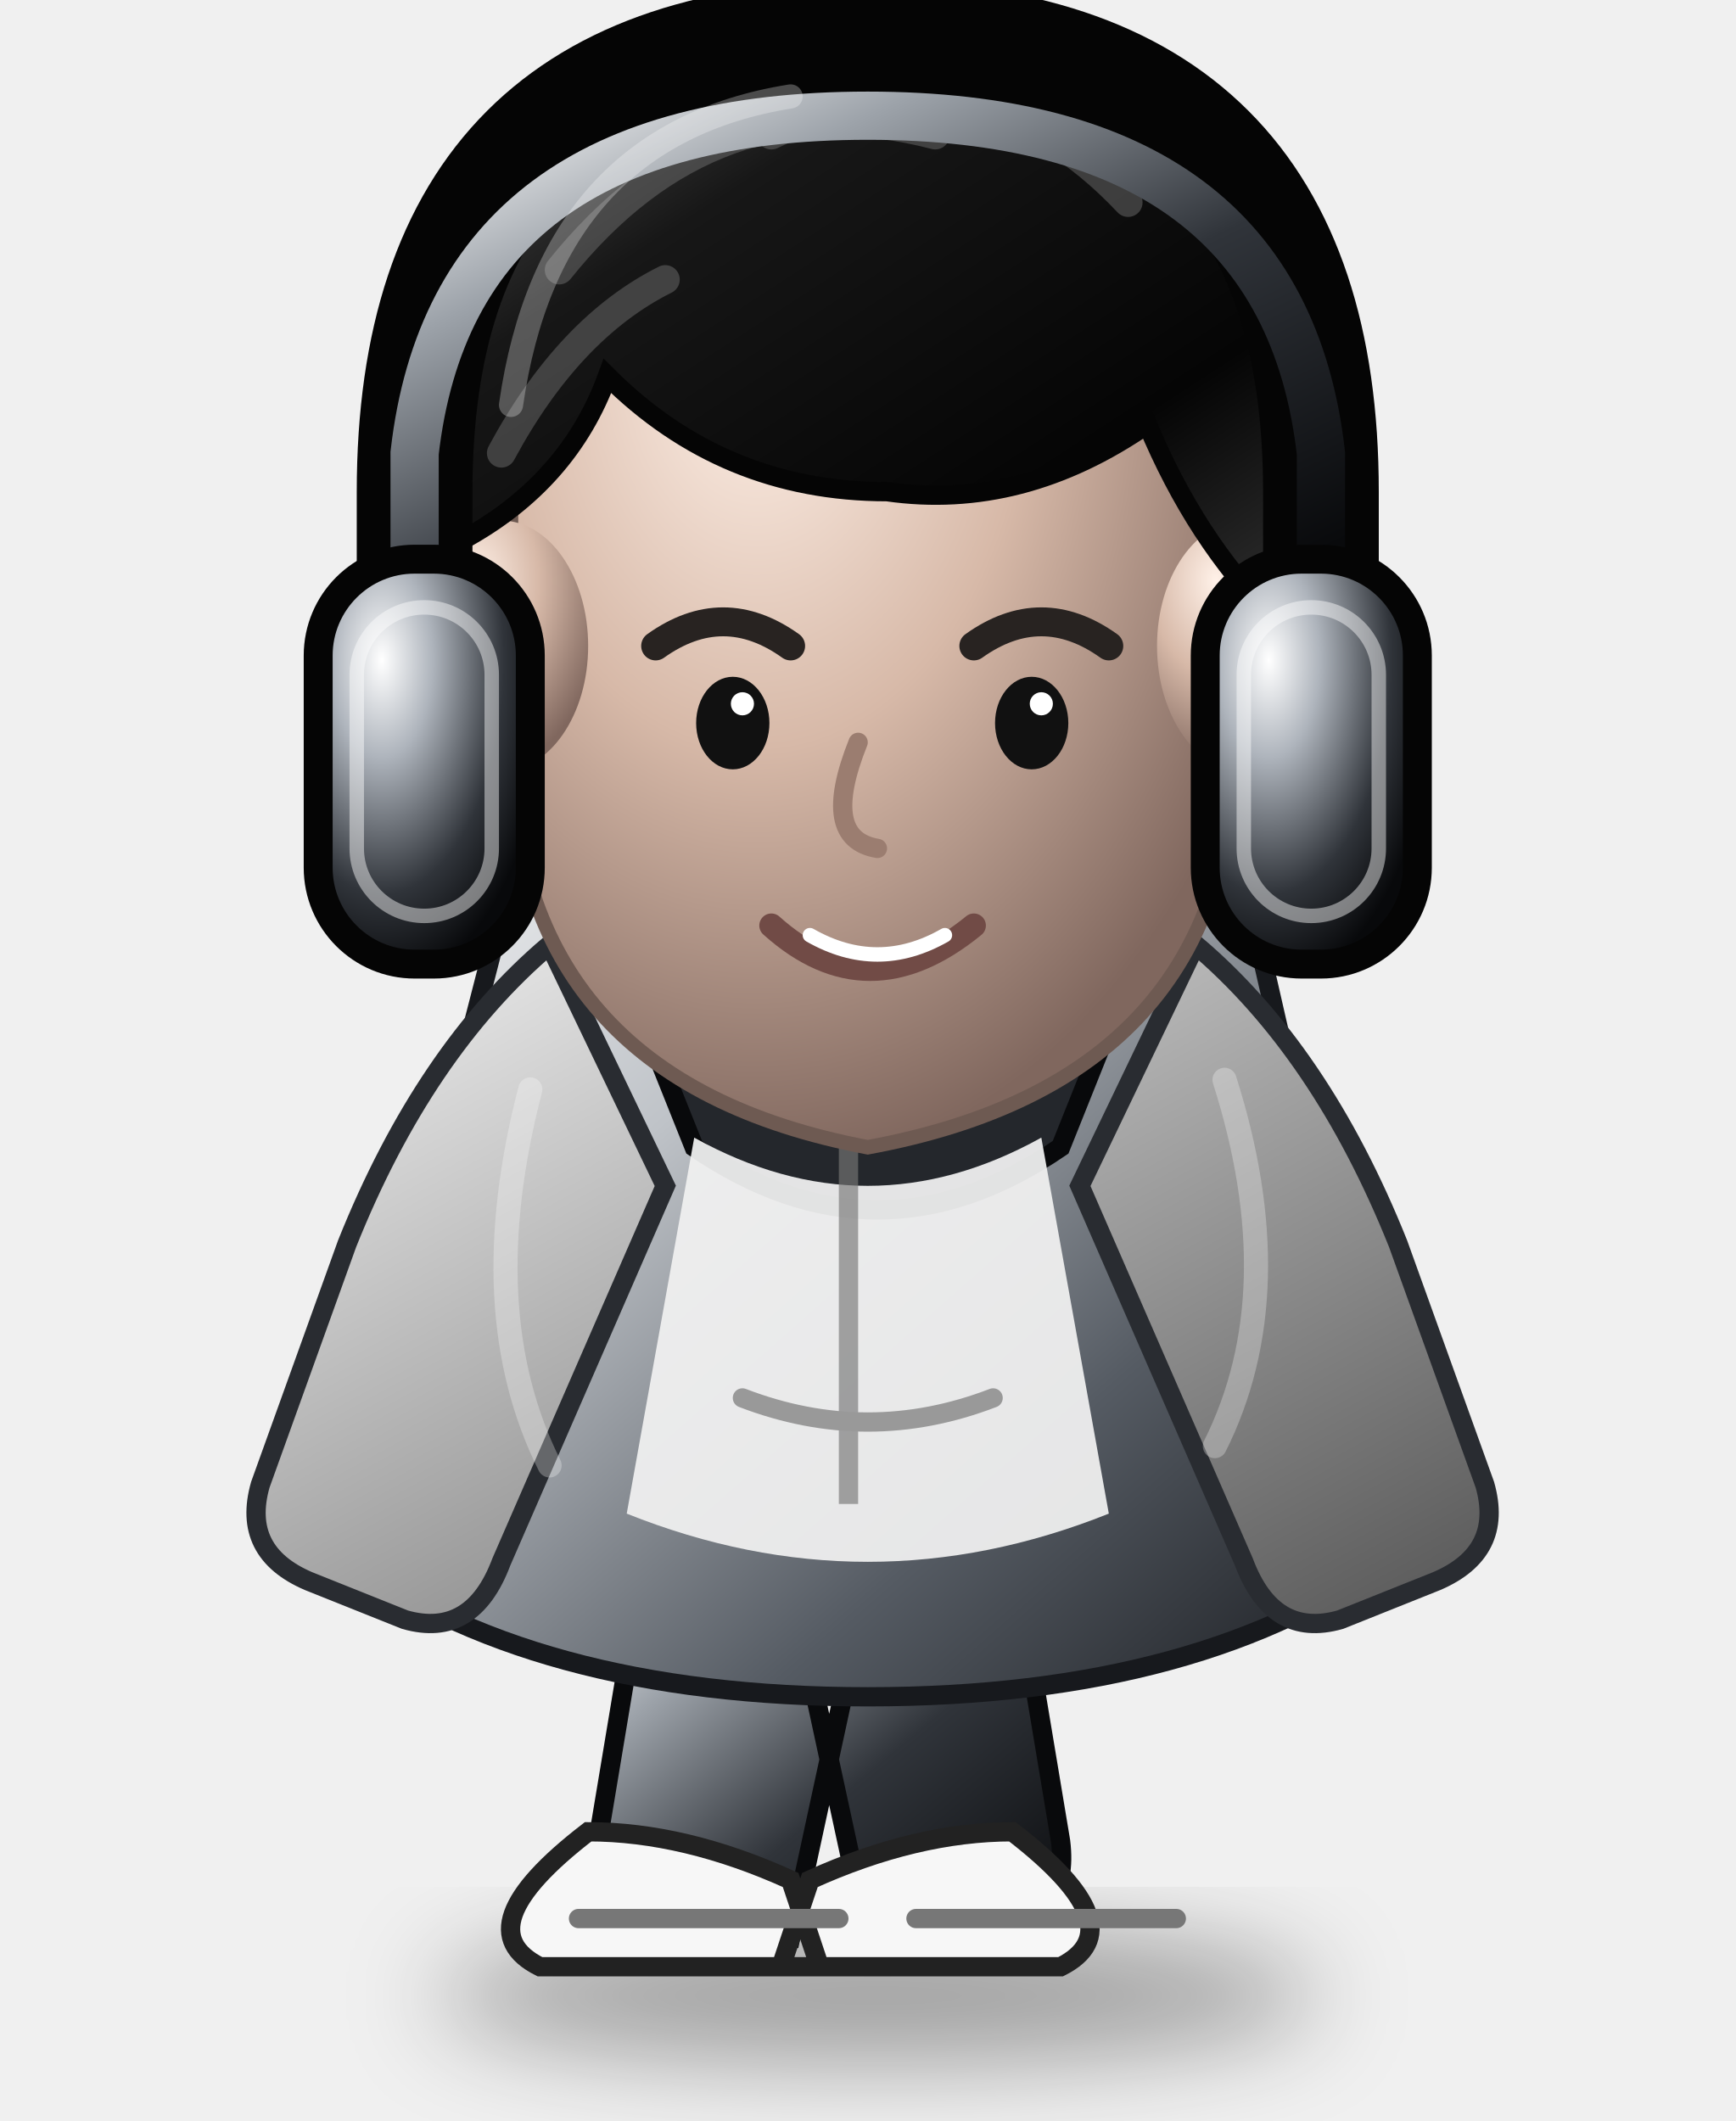
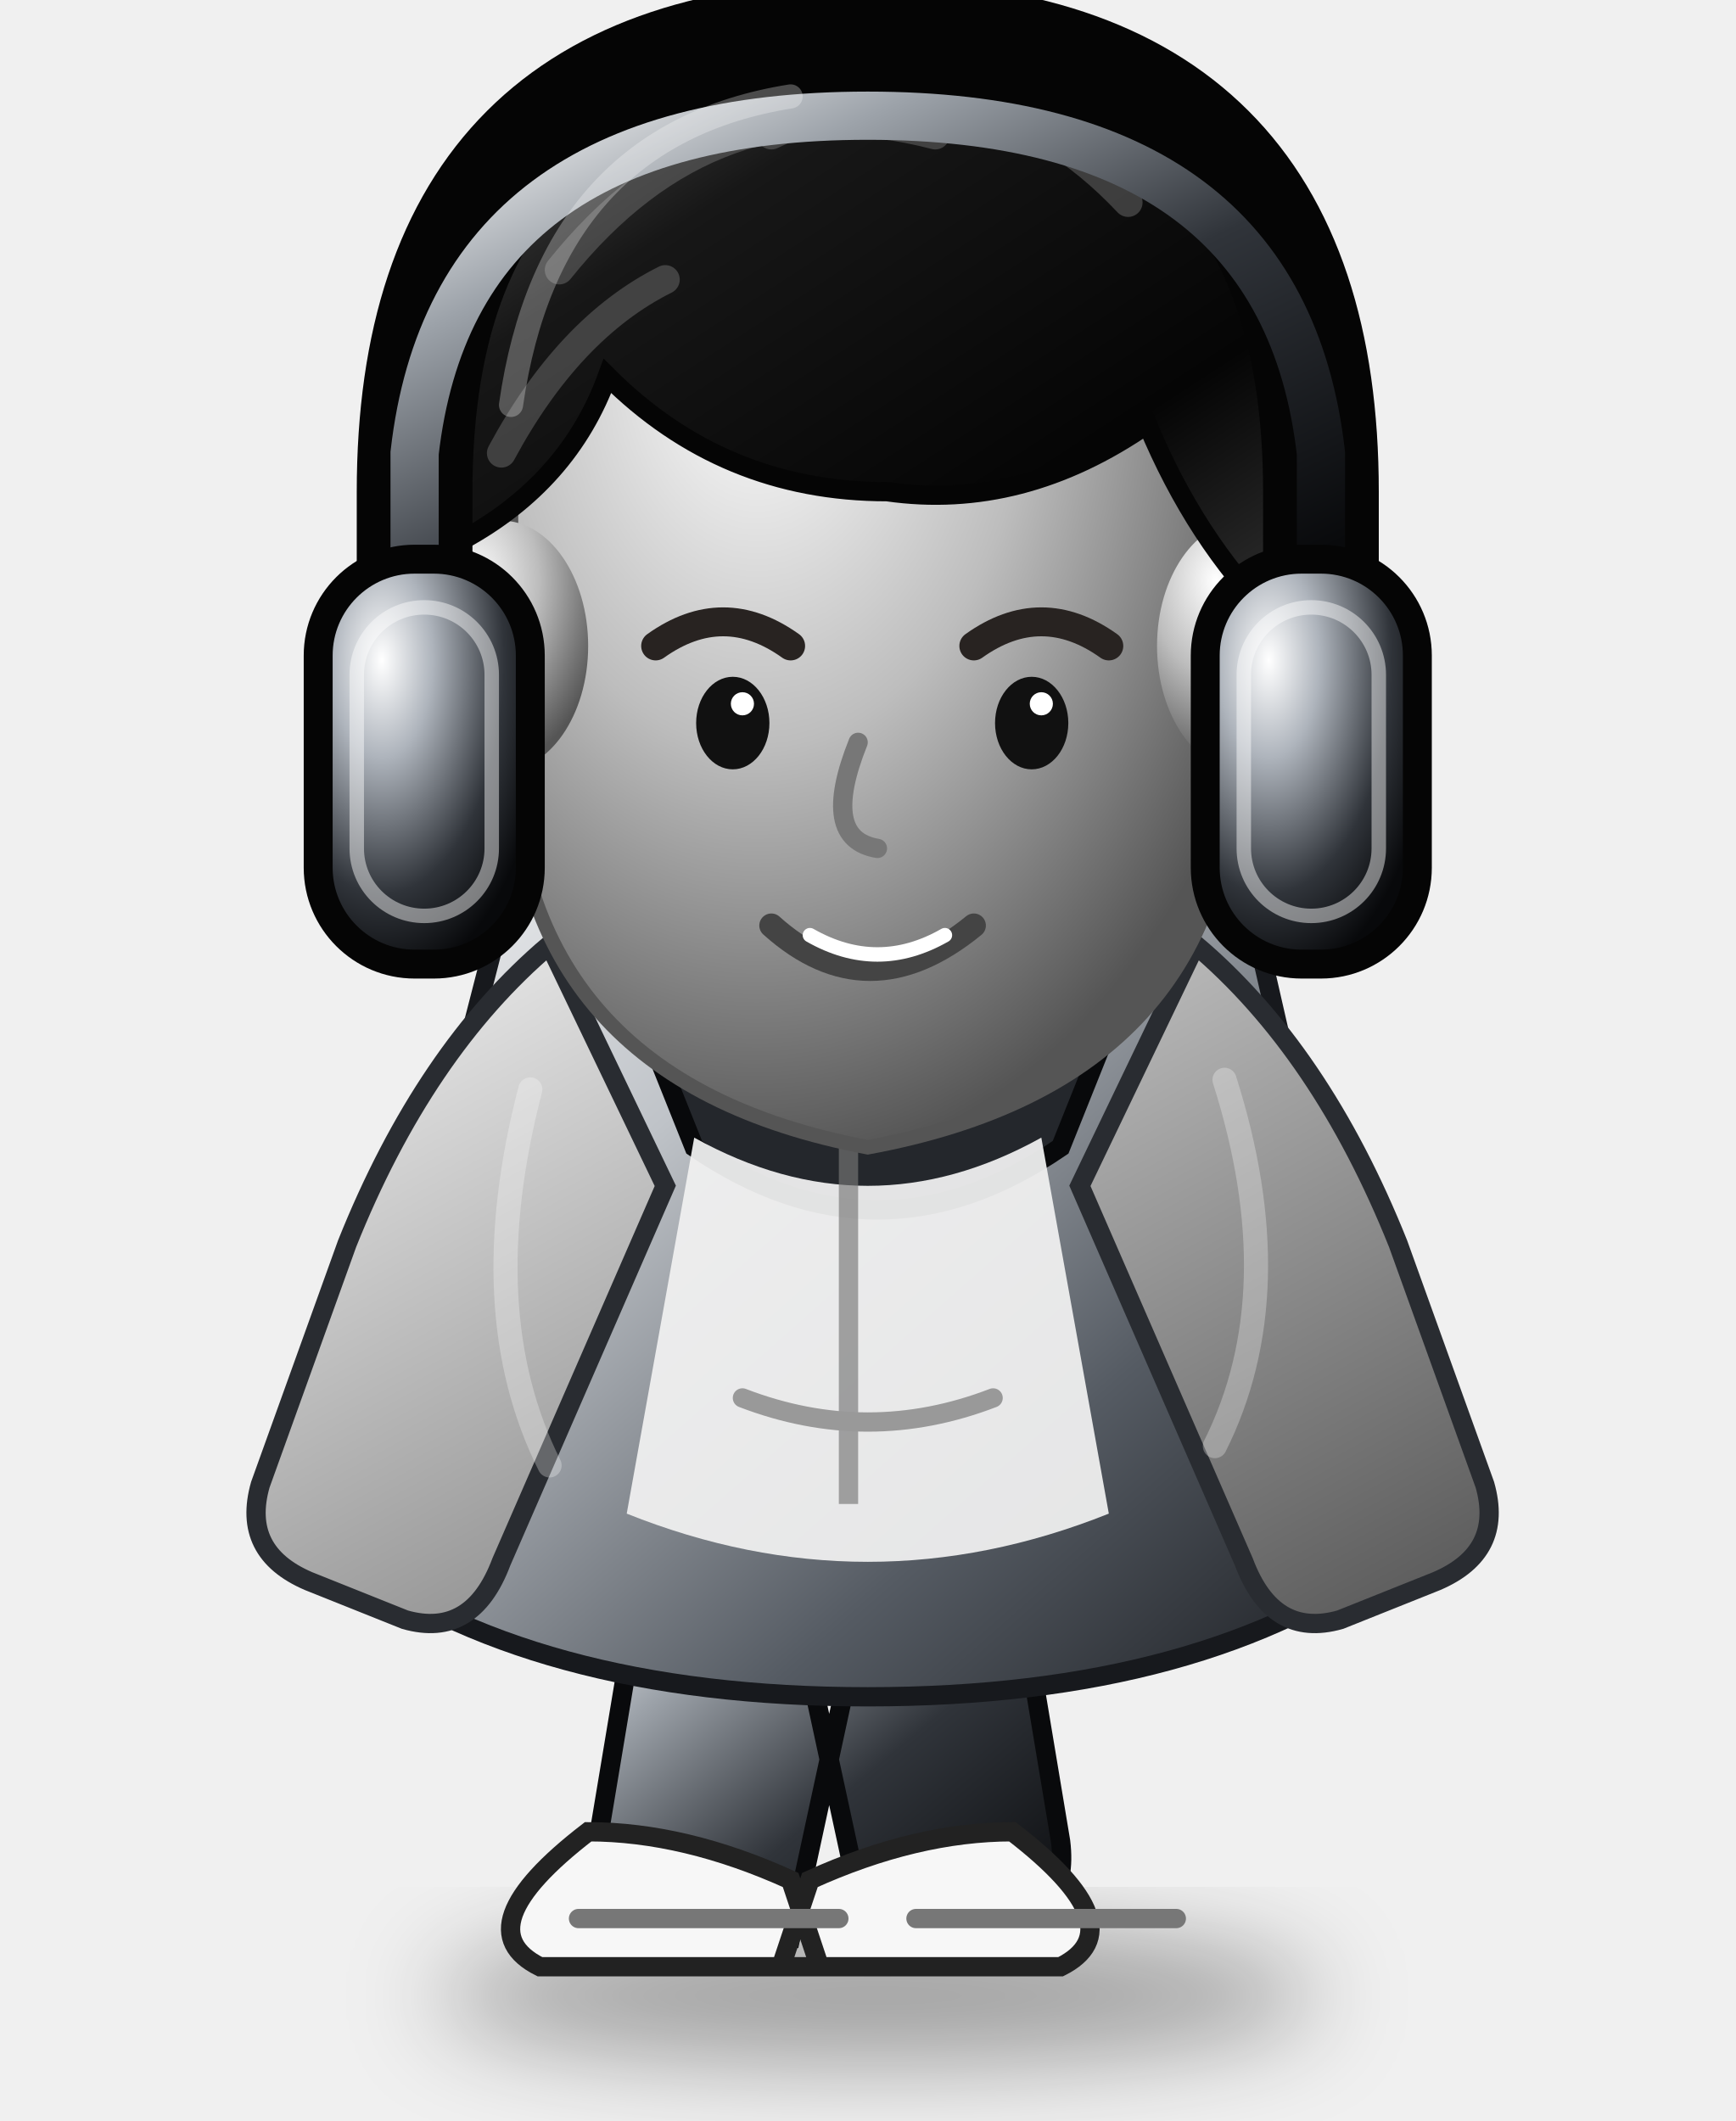
<svg xmlns="http://www.w3.org/2000/svg" viewBox="0 0 180 220" role="img" aria-labelledby="title desc">
  <defs>
    <radialGradient id="skin" cx="34%" cy="24%" r="78%">
-       <stop stop-color="#fff1e8" />
-       <stop offset=".48" stop-color="#d7b9a8" />
-       <stop offset="1" stop-color="#80675e" />
+       <stop stop-color="#fff" />
+       <stop offset=".48" stop-color="#bdbdbd" />
+       <stop offset="1" stop-color="#555" />
    </radialGradient>
    <linearGradient id="hair" x1="0" y1="0" x2="1" y2="1">
      <stop stop-color="#555" />
      <stop offset=".28" stop-color="#171717" />
      <stop offset=".72" stop-color="#050505" />
      <stop offset="1" stop-color="#333" />
    </linearGradient>
    <linearGradient id="hoodie" x1="0" y1="0" x2="1" y2="1">
      <stop stop-color="#fff" />
      <stop offset=".35" stop-color="#bfc3c8" />
      <stop offset=".7" stop-color="#555b63" />
      <stop offset="1" stop-color="#17191d" />
    </linearGradient>
    <linearGradient id="sleeve" x1="0" y1="0" x2="1" y2="1">
      <stop stop-color="#f4f4f4" />
      <stop offset="1" stop-color="#555" />
    </linearGradient>
    <linearGradient id="metal" x1="0" y1="0" x2="1" y2="1">
      <stop stop-color="#fff" />
      <stop offset=".25" stop-color="#9da3aa" />
      <stop offset=".58" stop-color="#30343a" />
      <stop offset="1" stop-color="#090a0c" />
    </linearGradient>
    <radialGradient id="earcup" cx="30%" cy="25%" r="80%">
      <stop stop-color="#fff" />
      <stop offset=".3" stop-color="#aeb4bc" />
      <stop offset=".72" stop-color="#30343a" />
      <stop offset="1" stop-color="#08090b" />
    </radialGradient>
    <filter id="shadow" x="-40%" y="-30%" width="180%" height="190%">
      <feGaussianBlur stdDeviation="5" />
    </filter>
    <filter id="soft" x="-30%" y="-30%" width="160%" height="160%">
      <feGaussianBlur stdDeviation="1.5" />
    </filter>
  </defs>
  <ellipse cx="91" cy="207" rx="46" ry="7" fill="#000" opacity=".34" filter="url(#shadow)" />
  <path d="M67 161l-5 30q-1 8 7 9l13 1 8-37zm38 0 5 30q1 8-7 9l-13 1-8-37z" fill="url(#metal)" stroke="#090a0c" stroke-width="2" />
  <path d="M61 190q10 0 21 5l3 9H56q-8-4 5-14zm44 0q-10 0-21 5l-3 9h29q8-4-5-14z" fill="#f7f7f7" stroke="#222" stroke-width="2" />
  <path d="M60 199h27m8 0h27" stroke="#777" stroke-width="2" stroke-linecap="round" />
  <path d="M53 91q13-13 37-13t39 13l16 70q-20 15-55 15t-55-15z" fill="url(#hoodie)" stroke="#17191d" stroke-width="2" />
  <path d="M57 98q-13 11-21 31l-9 25q-2 7 5 10l10 4q7 2 10-6l17-39zm67 0q13 11 21 31l9 25q2 7-5 10l-10 4q-7 2-10-6l-17-39z" fill="url(#sleeve)" stroke="#292c31" stroke-width="2" />
-   <path d="M76 83v21q14 13 29 0V83" fill="url(#skin)" stroke="#725e55" stroke-width="1.5" />
+   <path d="M76 83v21q14 13 29 0V83" fill="url(#skin)" stroke="#666" stroke-width="1.5" />
  <path d="M62 94q29-19 58 0l-10 25q-19 13-38 0z" fill="#24272c" stroke="#08090b" stroke-width="2" />
  <path d="M72 118q18 10 36 0l7 39q-25 10-50 0z" fill="#f0f0f0" opacity=".94" />
  <path d="M88 119v37" stroke="#777" stroke-width="2" opacity=".65" />
  <path d="M77 145q13 5 26 0" fill="none" stroke="#999" stroke-width="2" stroke-linecap="round" />
-   <path d="M53 43q0-32 37-32t38 32v34q0 35-38 42-37-7-37-42z" fill="url(#skin)" stroke="#6e5a52" stroke-width="1.5" />
+   <path d="M53 43q0-32 37-32t38 32v34q0 35-38 42-37-7-37-42z" fill="url(#skin)" stroke="#555" stroke-width="1.5" />
  <ellipse cx="52" cy="67" rx="9" ry="13" fill="url(#skin)" />
  <ellipse cx="129" cy="67" rx="9" ry="13" fill="url(#skin)" />
  <path d="M48 56q-7-44 34-49 44-6 54 35l-4 22q-8-8-13-20-13 9-27 7-17 0-29-12-4 11-15 17z" fill="url(#hair)" stroke="#050505" stroke-width="2" />
  <path d="M58 28q16-20 39-14M80 14q21-10 37 7M52 47q7-13 17-18" fill="none" stroke="#777" stroke-width="3" stroke-linecap="round" opacity=".45" />
  <path d="M68 67q7-5 14 0m19 0q7-5 14 0" fill="none" stroke="#282321" stroke-width="3" stroke-linecap="round" />
  <ellipse cx="76" cy="75" rx="3.8" ry="4.8" fill="#111" />
  <ellipse cx="107" cy="75" rx="3.8" ry="4.8" fill="#111" />
  <circle cx="77" cy="73" r="1.2" fill="#fff" />
  <circle cx="108" cy="73" r="1.2" fill="#fff" />
-   <path d="M89 77q-4 10 2 11" fill="none" stroke="#9b7d70" stroke-width="2" stroke-linecap="round" />
-   <path d="M80 96q10 9 21 0" fill="none" stroke="#714b46" stroke-width="2.5" stroke-linecap="round" />
+   <path d="M89 77q-4 10 2 11" fill="none" stroke="#777" stroke-width="2" stroke-linecap="round" />
+   <path d="M80 96q10 9 21 0" fill="none" stroke="#444" stroke-width="2.5" stroke-linecap="round" />
  <path d="M84 97q7 4 14 0" fill="none" stroke="#fff" stroke-width="1.5" stroke-linecap="round" />
  <path d="M43 70V51q0-47 47-47t47 47v19" fill="none" stroke="#050505" stroke-width="12" stroke-linecap="round" />
  <path d="M43 57V47q4-35 47-35t47 35v10" fill="none" stroke="url(#metal)" stroke-width="5" stroke-linecap="round" />
  <rect x="33" y="58" width="22" height="42" rx="10" fill="url(#earcup)" stroke="#050505" stroke-width="3" />
  <rect x="37" y="63" width="14" height="32" rx="7" fill="none" stroke="#fff" stroke-opacity=".45" stroke-width="1.5" />
  <rect x="125" y="58" width="22" height="42" rx="10" fill="url(#earcup)" stroke="#050505" stroke-width="3" />
  <rect x="129" y="63" width="14" height="32" rx="7" fill="none" stroke="#fff" stroke-opacity=".45" stroke-width="1.5" />
  <path d="M53 42q4-28 29-32M55 113q-6 23 2 39M127 112q7 22-1 38" fill="none" stroke="#fff" stroke-opacity=".28" stroke-width="2.5" stroke-linecap="round" />
</svg>
